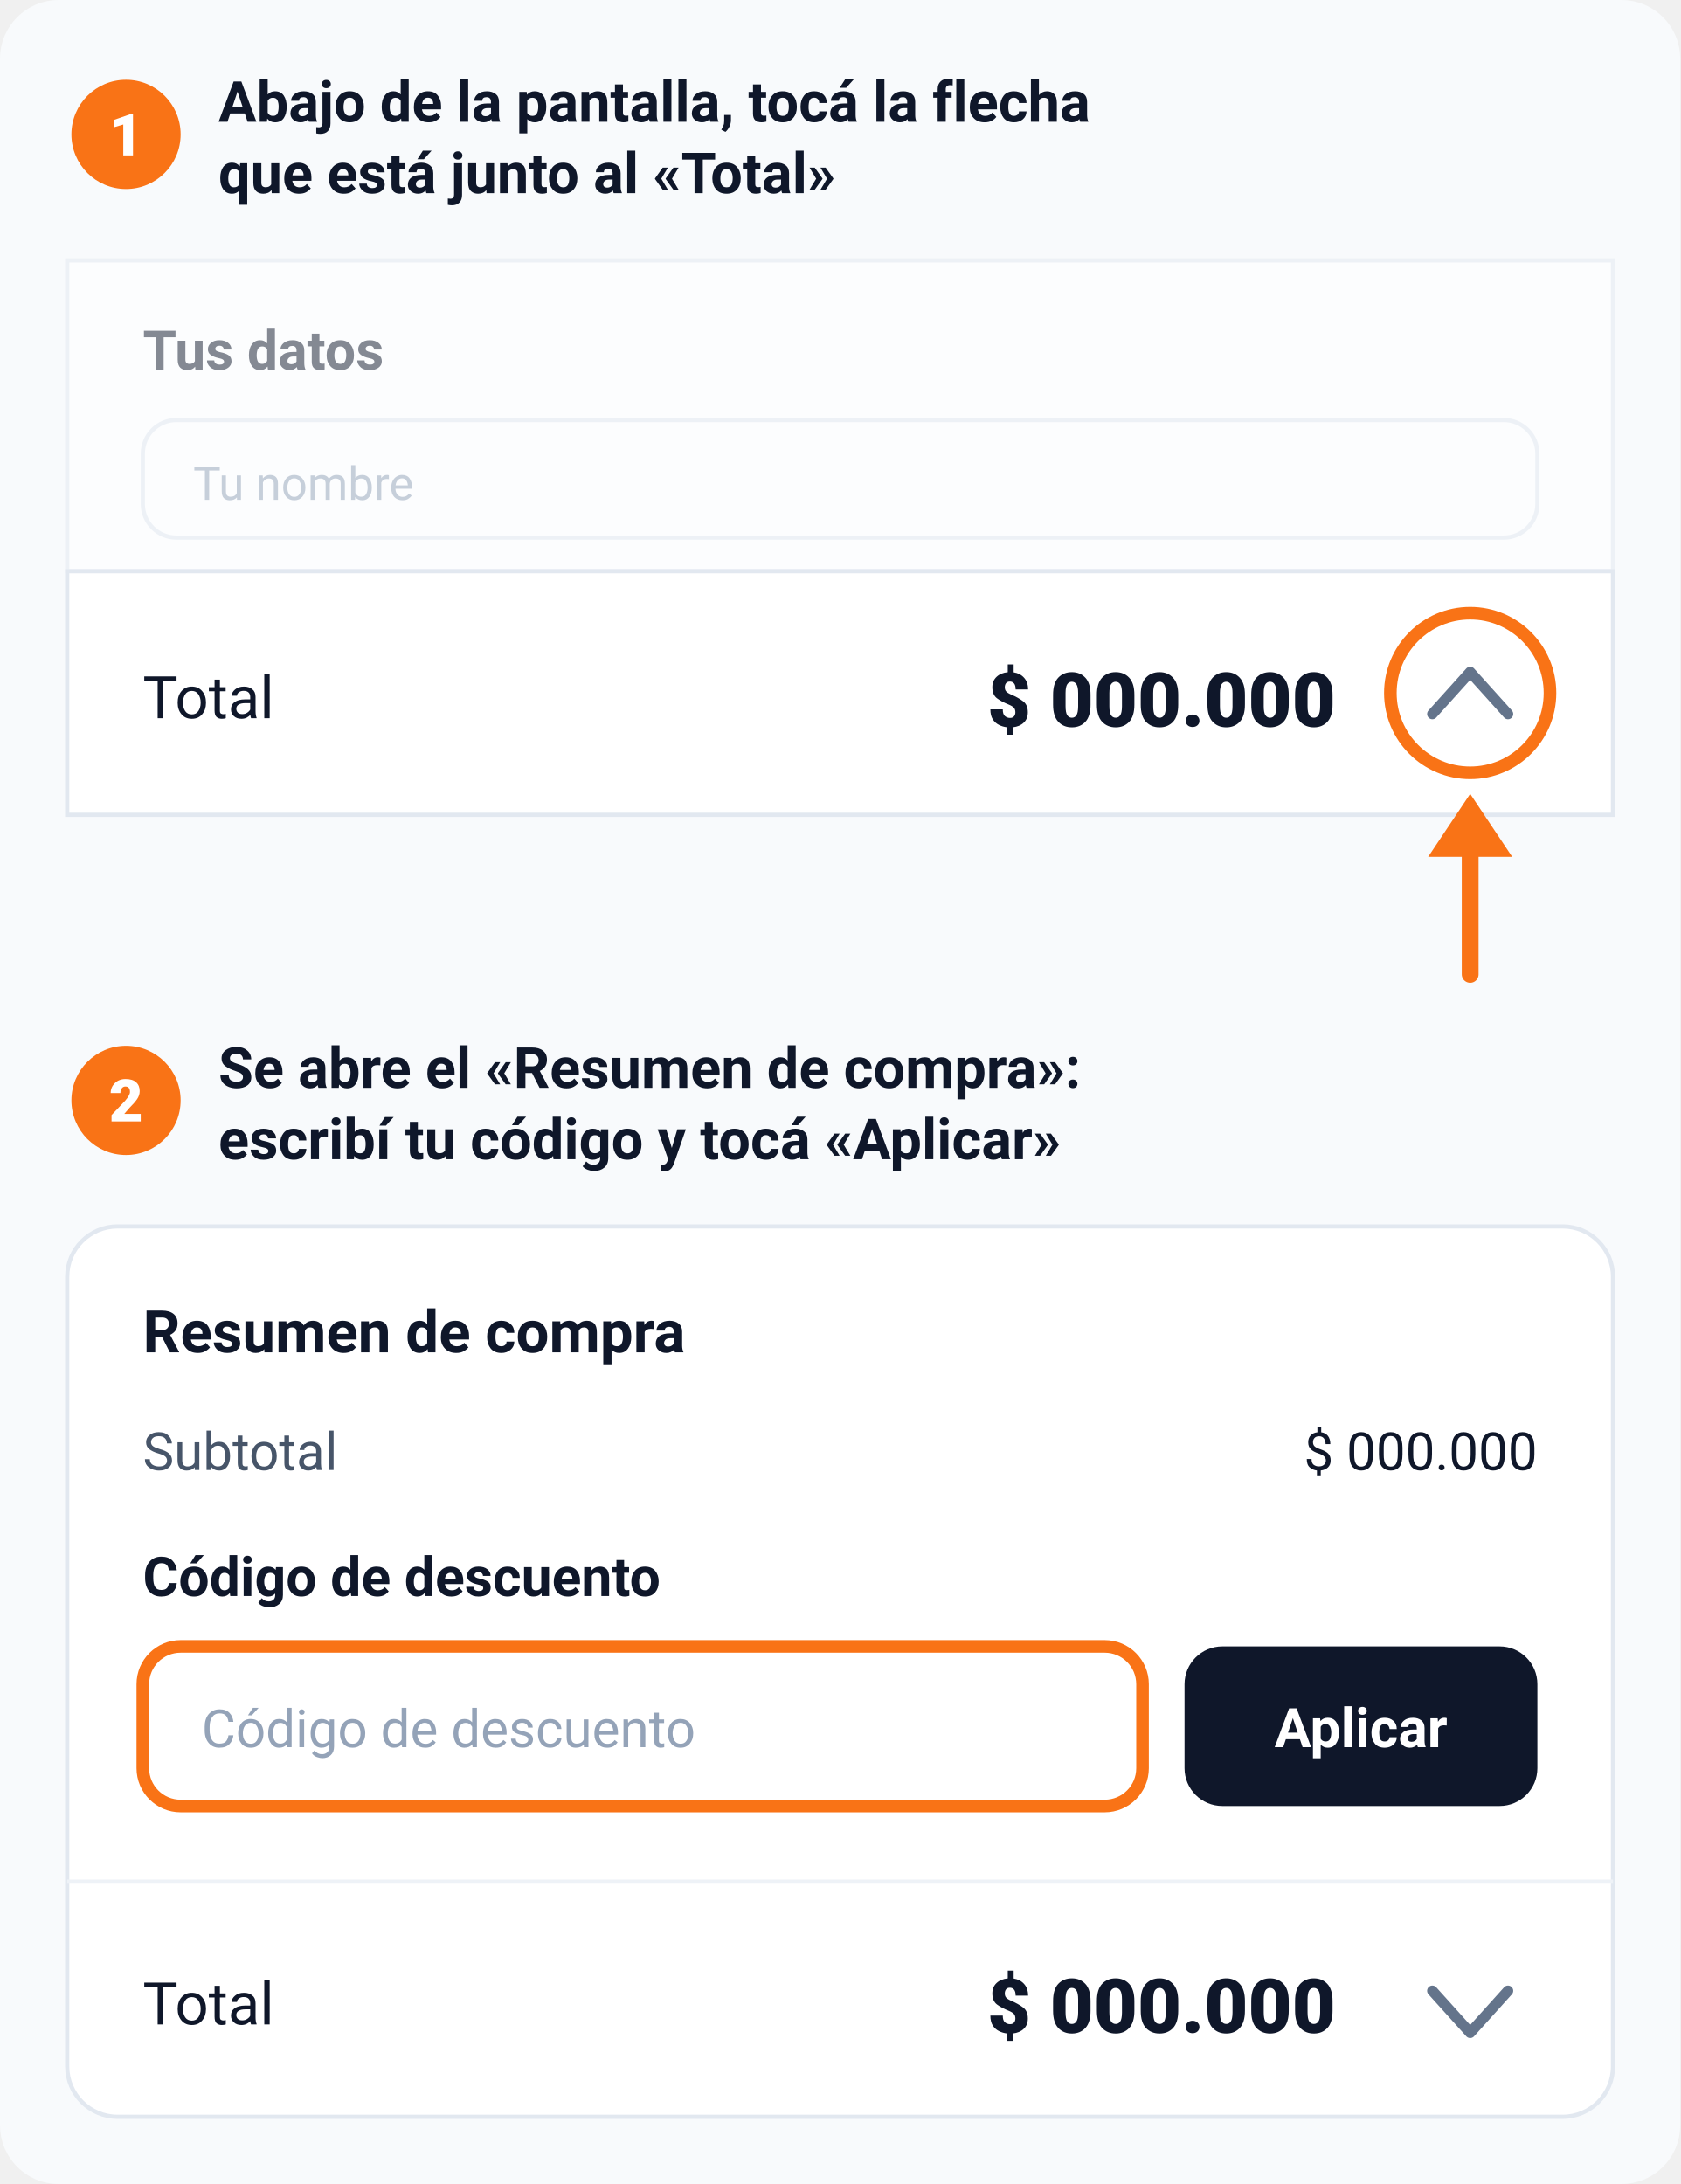
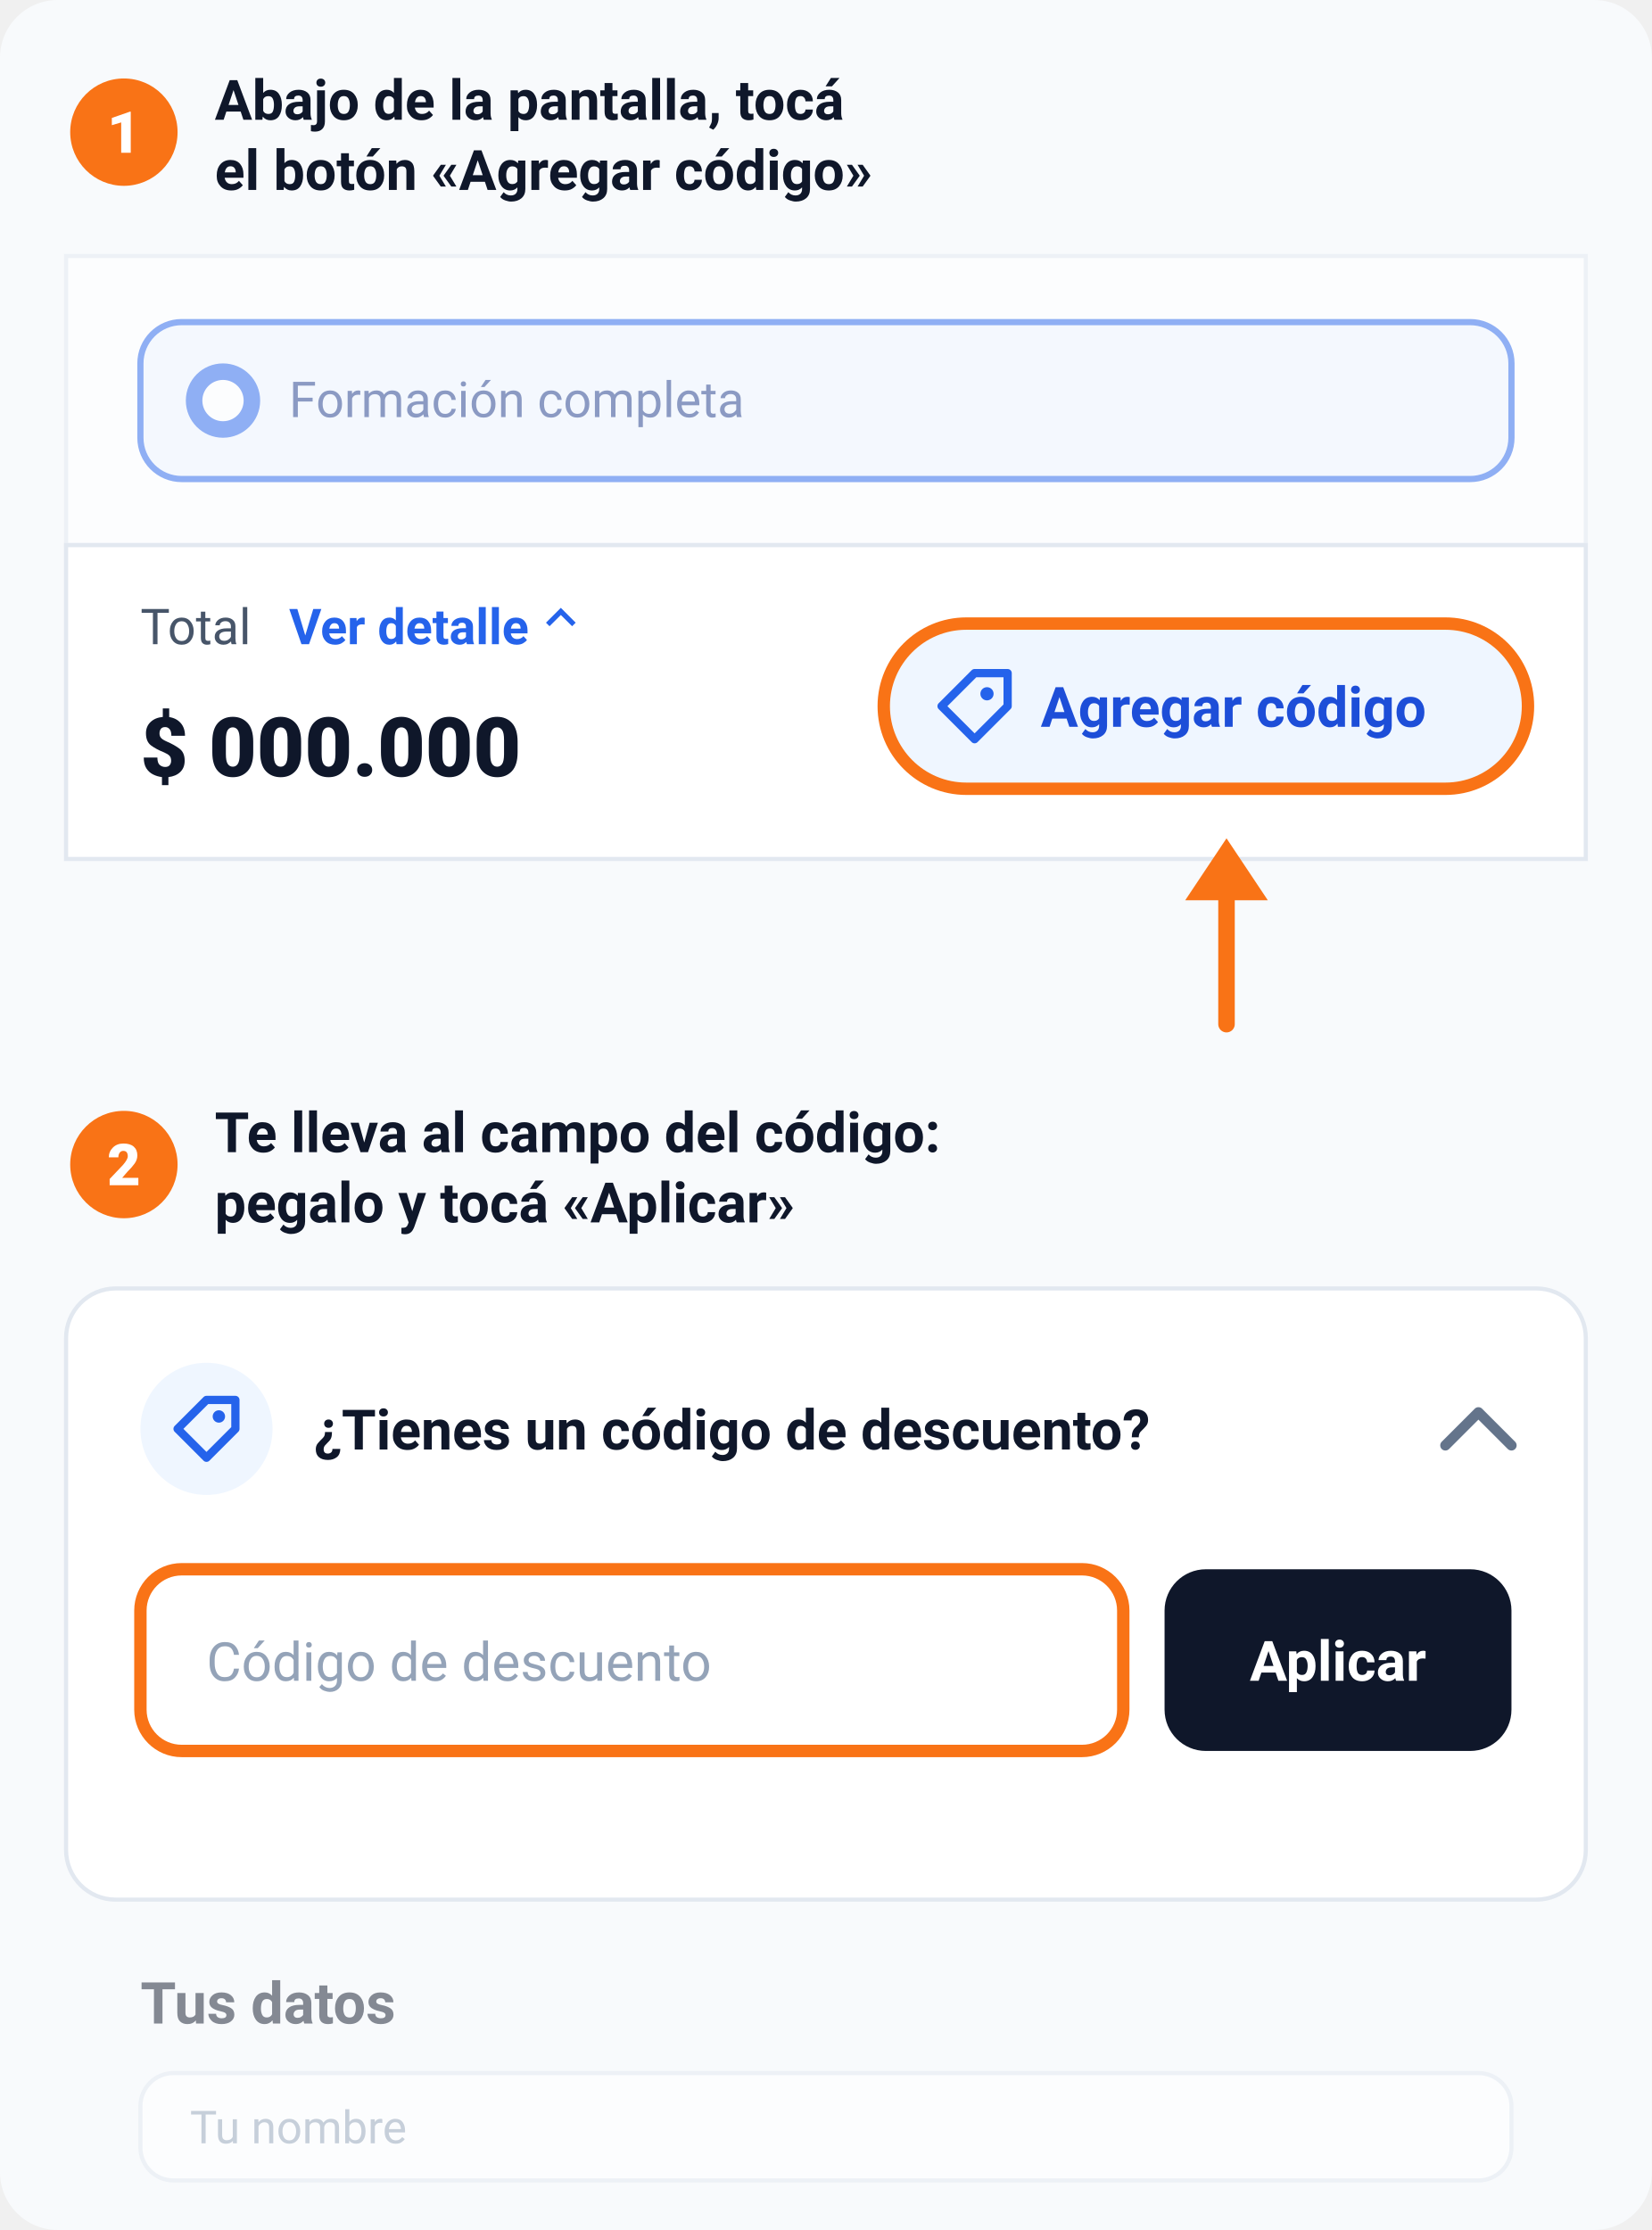
- <svg xmlns="http://www.w3.org/2000/svg" viewBox="0 0 400 520" font-family="-apple-system,BlinkMacSystemFont,'Segoe UI',Roboto,Helvetica,Arial,sans-serif">
-   <rect width="400" height="520" rx="14" fill="#f8fafc" />
+ <svg xmlns="http://www.w3.org/2000/svg" viewBox="0 0 400 540" font-family="-apple-system,BlinkMacSystemFont,'Segoe UI',Roboto,Helvetica,Arial,sans-serif">
+   <rect width="400" height="540" rx="14" fill="#f8fafc" />
  <circle cx="30" cy="32" r="13" fill="#f97316" />
  <text x="30" y="37" text-anchor="middle" font-size="14" font-weight="800" fill="#fff">1</text>
-   <text x="52" y="29" font-size="13.5" font-weight="700" fill="#0f172a">Abajo de la pantalla, tocá la flecha</text>
-   <text x="52" y="46" font-size="13.5" font-weight="700" fill="#0f172a">que está junto al «Total»</text>
+   <text x="52" y="29" font-size="13.5" font-weight="700" fill="#0f172a">Abajo de la pantalla, tocá</text>
+   <text x="52" y="46" font-size="13.5" font-weight="700" fill="#0f172a">el botón «Agregar código»</text>
  <g opacity=".5">
-     <rect x="16" y="62" width="368" height="74" fill="#fff" stroke="#e2e8f0" />
-     <text x="34" y="88" font-size="13" font-weight="700" fill="#0f172a">Tus datos</text>
-     <rect x="34" y="100" width="332" height="28" rx="8" fill="#fff" stroke="#e2e8f0" />
-     <text x="46" y="119" font-size="11" fill="#94a3b8">Tu nombre</text>
+     <rect x="16" y="62" width="368" height="70" fill="#fff" stroke="#e2e8f0" />
+     <rect x="34" y="78" width="332" height="38" rx="10" fill="#eff6ff" stroke="#2563eb" stroke-width="1.5" />
+     <circle cx="54" cy="97" r="7" fill="#fff" stroke="#2563eb" stroke-width="4" />
+     <text x="70" y="101" font-size="12" fill="#1e3a8a">Formación completa</text>
  </g>
-   <rect x="16" y="136" width="368" height="58" fill="#fff" stroke="#e2e8f0" />
-   <text x="34" y="171" font-size="14" fill="#0f172a">Total</text>
-   <text x="318" y="173" font-size="18" font-weight="800" text-anchor="end" fill="#0f172a">$ 000.000</text>
-   <circle cx="350" cy="165" r="19" fill="none" stroke="#f97316" stroke-width="3" />
-   <path d="M341 170 L350 160 L359 170" fill="none" stroke="#64748b" stroke-width="2.5" stroke-linecap="round" stroke-linejoin="round" />
-   <path d="M350 232 V200" stroke="#f97316" stroke-width="4" stroke-linecap="round" />
-   <path d="M340 204 L350 189 L360 204 Z" fill="#f97316" />
-   <circle cx="30" cy="262" r="13" fill="#f97316" />
-   <text x="30" y="267" text-anchor="middle" font-size="14" font-weight="800" fill="#fff">2</text>
-   <text x="52" y="259" font-size="13.5" font-weight="700" fill="#0f172a">Se abre el «Resumen de compra»:</text>
-   <text x="52" y="276" font-size="13.5" font-weight="700" fill="#0f172a">escribí tu código y tocá «Aplicar»</text>
-   <rect x="16" y="292" width="368" height="212" rx="12" fill="#fff" stroke="#e2e8f0" />
-   <text x="34" y="322" font-size="14" font-weight="700" fill="#0f172a">Resumen de compra</text>
-   <text x="34" y="350" font-size="12.5" fill="#475569">Subtotal</text>
-   <text x="366" y="350" font-size="12.5" text-anchor="end" fill="#0f172a">$ 000.000</text>
-   <text x="34" y="380" font-size="13" font-weight="600" fill="#0f172a">Código de descuento</text>
-   <rect x="34" y="392" width="238" height="38" rx="9" fill="#fff" stroke="#f97316" stroke-width="3" />
-   <text x="48" y="416" font-size="12.5" fill="#94a3b8">Código de descuento</text>
-   <rect x="282" y="392" width="84" height="38" rx="9" fill="#0f172a" />
-   <text x="324" y="416" font-size="13" font-weight="700" text-anchor="middle" fill="#fff">Aplicar</text>
-   <line x1="16" y1="448" x2="384" y2="448" stroke="#eef2f7" />
-   <text x="34" y="482" font-size="14" fill="#0f172a">Total</text>
-   <text x="318" y="484" font-size="18" font-weight="800" text-anchor="end" fill="#0f172a">$ 000.000</text>
-   <path d="M341 474 L350 484 L359 474" fill="none" stroke="#64748b" stroke-width="2.5" stroke-linecap="round" stroke-linejoin="round" />
+   <rect x="16" y="132" width="368" height="76" fill="#fff" stroke="#e2e8f0" />
+   <text x="34" y="156" font-size="12" fill="#475569">Total</text>
+   <text x="70" y="156" font-size="12" font-weight="600" fill="#2563eb">Ver detalle ⌃</text>
+   <text x="34" y="188" font-size="20" font-weight="800" fill="#0f172a">$ 000.000</text>
+   <rect x="214" y="151" width="156" height="40" rx="20" fill="#eff6ff" stroke="#f97316" stroke-width="3" />
+   <path d="M228 171 l8-8 h8 v8 l-8 8 z" fill="none" stroke="#2563eb" stroke-width="2" stroke-linejoin="round" />
+   <circle cx="239" cy="168" r="1.6" fill="#2563eb" />
+   <text x="252" y="176" font-size="13.5" font-weight="700" fill="#1d4ed8">Agregar código</text>
+   <path d="M297 248 V214" stroke="#f97316" stroke-width="4" stroke-linecap="round" />
+   <path d="M287 218 L297 203 L307 218 Z" fill="#f97316" />
+   <circle cx="30" cy="282" r="13" fill="#f97316" />
+   <text x="30" y="287" text-anchor="middle" font-size="14" font-weight="800" fill="#fff">2</text>
+   <text x="52" y="279" font-size="13.5" font-weight="700" fill="#0f172a">Te lleva al campo del código:</text>
+   <text x="52" y="296" font-size="13.5" font-weight="700" fill="#0f172a">pegalo y tocá «Aplicar»</text>
+   <rect x="16" y="312" width="368" height="148" rx="12" fill="#fff" stroke="#e2e8f0" />
+   <circle cx="50" cy="346" r="16" fill="#eff6ff" />
+   <path d="M43 346 l7-7 h7 v7 l-7 7 z" fill="none" stroke="#2563eb" stroke-width="2" stroke-linejoin="round" />
+   <circle cx="53" cy="343" r="1.5" fill="#2563eb" />
+   <text x="76" y="351" font-size="13.5" font-weight="600" fill="#0f172a">¿Tienes un código de descuento?</text>
+   <path d="M350 350 L358 342 L366 350" fill="none" stroke="#64748b" stroke-width="2.5" stroke-linecap="round" stroke-linejoin="round" />
+   <rect x="34" y="380" width="238" height="44" rx="10" fill="#fff" stroke="#f97316" stroke-width="3" />
+   <text x="50" y="407" font-size="13" fill="#94a3b8">Código de descuento</text>
+   <rect x="282" y="380" width="84" height="44" rx="10" fill="#0f172a" />
+   <text x="324" y="407" font-size="13.5" font-weight="700" text-anchor="middle" fill="#fff">Aplicar</text>
+   <g opacity=".5">
+     <text x="34" y="490" font-size="14" font-weight="700" fill="#0f172a">Tus datos</text>
+     <rect x="34" y="502" width="332" height="26" rx="8" fill="#fff" stroke="#e2e8f0" />
+     <text x="46" y="519" font-size="11" fill="#94a3b8">Tu nombre</text>
+   </g>
</svg>
